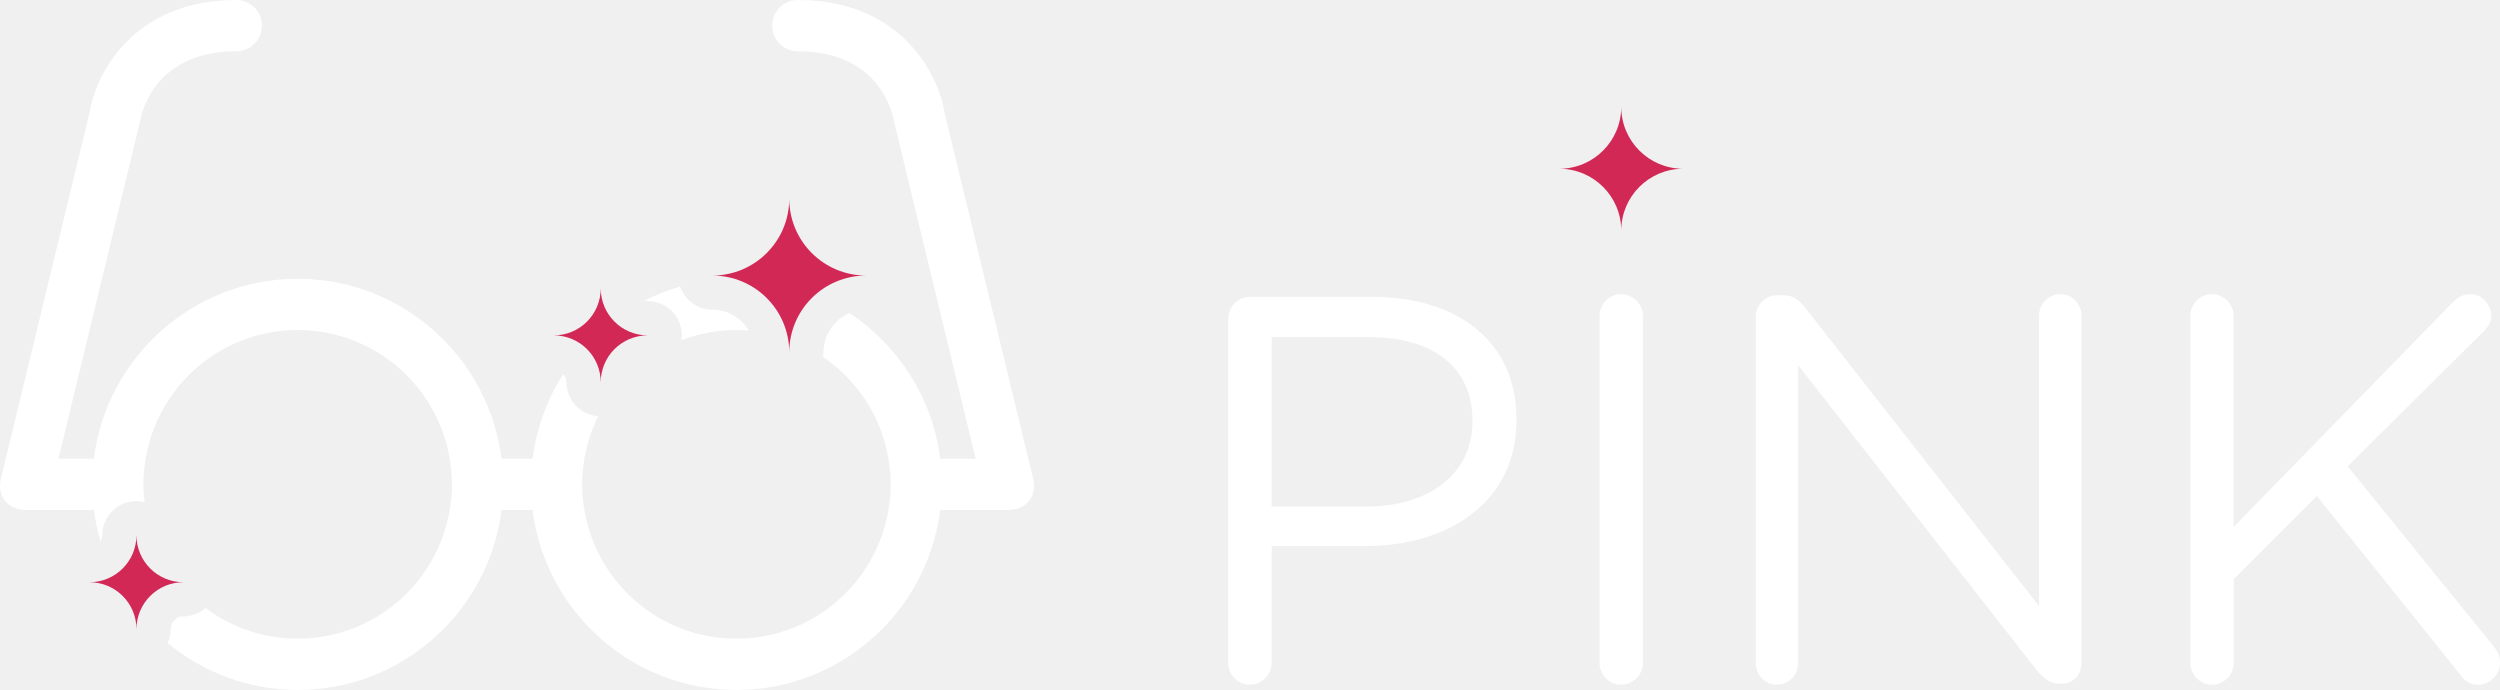
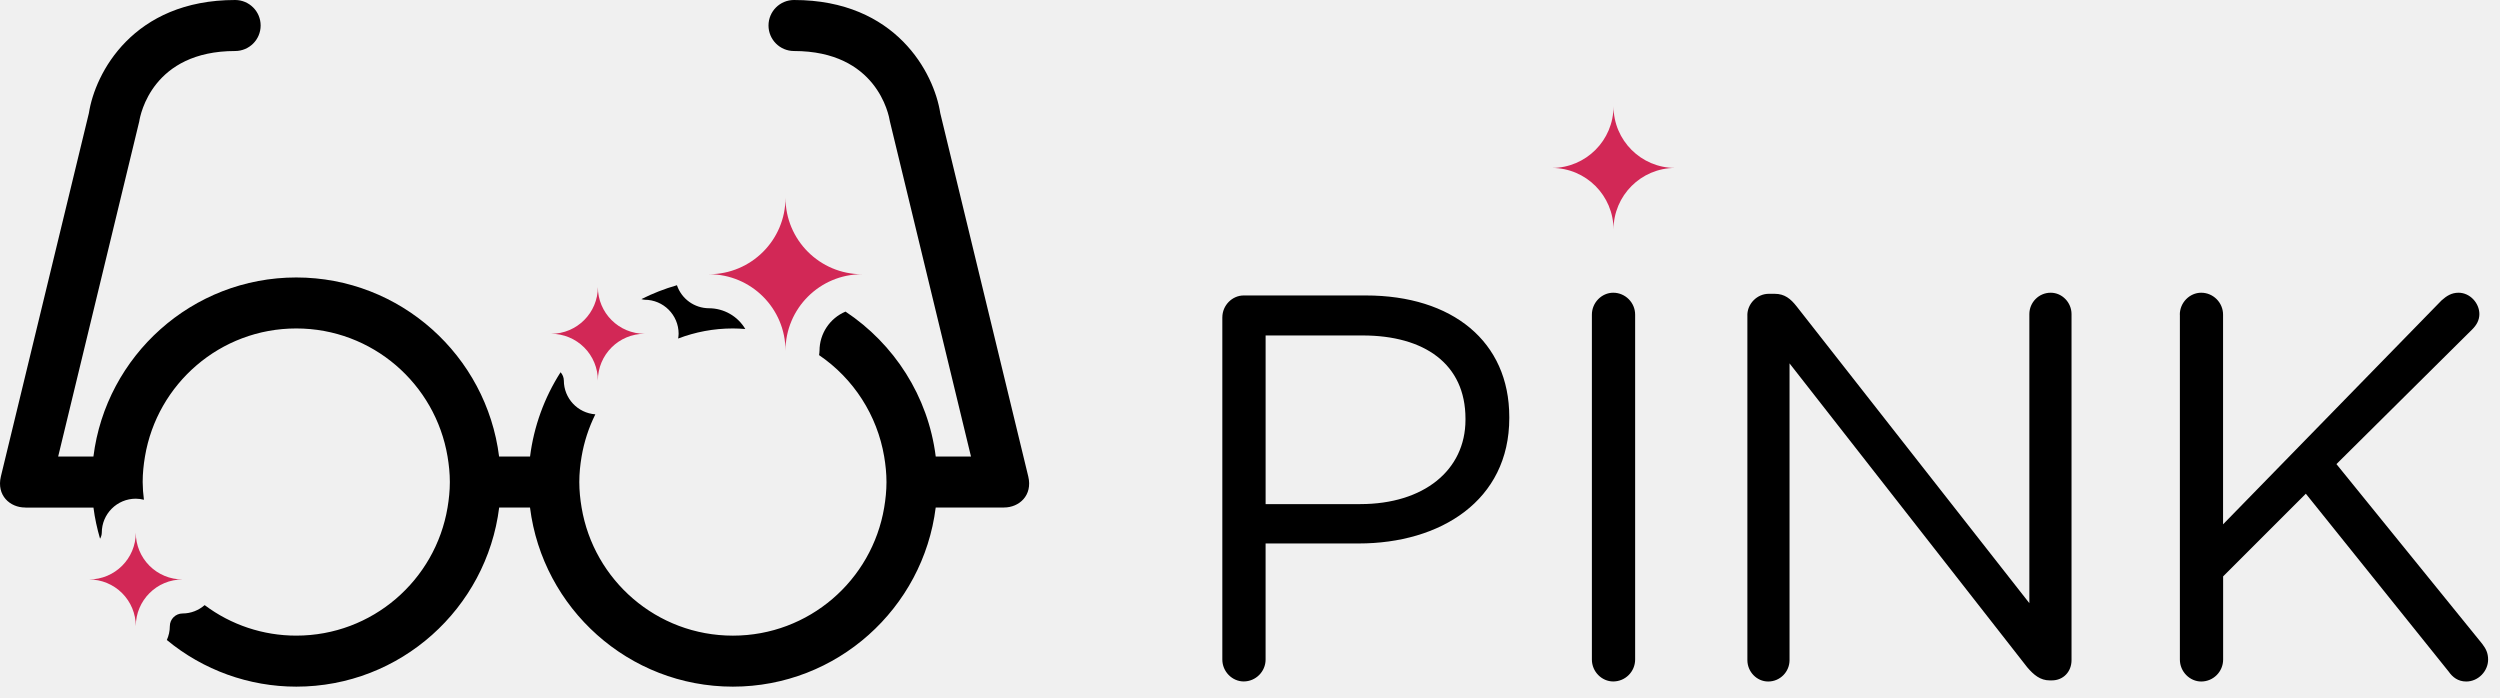
- <svg xmlns="http://www.w3.org/2000/svg" version="1.1" id="Layer_2" x="0px" y="0px" width="146.3px" height="40.375px" viewBox="0 0 146.3 40.375" enable-background="new 0 0 146.3 40.375" xml:space="preserve">
+ <svg xmlns="http://www.w3.org/2000/svg" width="147" height="41">
+   <path d="M71.874 18.661c0-.708.58-1.288 1.256-1.288h7.18c5.087 0 8.436 2.704 8.436 7.146v.064c0 4.861-4.057 7.373-8.854 7.373h-5.475v6.825c0 .708-.58 1.288-1.288 1.288-.676 0-1.256-.58-1.256-1.288v-20.12zm8.114 10.98c3.734 0 6.182-1.996 6.182-4.959v-.063c0-3.22-2.414-4.894-6.053-4.894h-5.699v9.917h5.57v-.001zM93.603 18.5c0-.708.579-1.288 1.255-1.288.709 0 1.288.58 1.288 1.288v20.283a1.29 1.29 0 0 1-1.288 1.287c-.676 0-1.255-.579-1.255-1.287V18.5zM102.744 18.532c0-.676.58-1.256 1.256-1.256h.354c.58 0 .935.29 1.288.74l13.684 17.45V18.468c0-.676.547-1.256 1.256-1.256.676 0 1.224.58 1.224 1.256v20.349c0 .676-.481 1.19-1.158 1.19h-.129c-.548 0-.935-.321-1.319-.772l-13.975-17.868v17.45c0 .676-.547 1.256-1.256 1.256-.676 0-1.223-.58-1.223-1.256V18.532h-.002zM128.173 18.5c0-.708.58-1.288 1.257-1.288.708 0 1.286.58 1.286 1.288v12.331l12.848-13.168c.29-.257.579-.451.998-.451.676 0 1.225.612 1.225 1.256 0 .354-.162.644-.42.901l-7.984 7.92 8.564 10.561c.225.291.354.547.354.935 0 .676-.578 1.288-1.286 1.288-.483 0-.806-.258-1.03-.58l-8.402-10.463-4.863 4.861v4.894a1.29 1.29 0 0 1-1.286 1.288c-.677 0-1.257-.58-1.257-1.288V18.5h-.004z" />
  <g>
-     <path fill="#FFFFFF" d="M71.874,18.661c0-0.708,0.58-1.288,1.256-1.288h7.18c5.087,0,8.436,2.704,8.436,7.146v0.064 c0,4.861-4.057,7.373-8.854,7.373h-5.475v6.825c0,0.708-0.58,1.288-1.288,1.288c-0.676,0-1.256-0.58-1.256-1.288V18.661z M79.988,29.641c3.734,0,6.182-1.996,6.182-4.959v-0.063c0-3.22-2.414-4.894-6.053-4.894h-5.699v9.917H79.988L79.988,29.641z" />
-     <path fill="#FFFFFF" d="M93.603,18.5c0-0.708,0.579-1.288,1.255-1.288c0.709,0,1.288,0.58,1.288,1.288v20.283 c0,0.708-0.579,1.287-1.288,1.287c-0.676,0-1.255-0.579-1.255-1.287V18.5z" />
-     <path fill="#FFFFFF" d="M102.744,18.532c0-0.676,0.58-1.256,1.256-1.256h0.354c0.58,0,0.935,0.29,1.288,0.74l13.684,17.45V18.468 c0-0.676,0.547-1.256,1.256-1.256c0.676,0,1.224,0.58,1.224,1.256v20.349c0,0.676-0.481,1.19-1.158,1.19h-0.129c-0.548,0-0.935-0.321-1.319-0.772l-13.975-17.868v17.45c0,0.676-0.547,1.256-1.256,1.256c-0.676,0-1.223-0.58-1.223-1.256V18.532 H102.744z" />
-     <path fill="#FFFFFF" d="M128.173,18.5c0-0.708,0.58-1.288,1.257-1.288c0.708,0,1.286,0.58,1.286,1.288v12.331l12.848-13.168 c0.29-0.257,0.579-0.451,0.998-0.451c0.676,0,1.225,0.612,1.225,1.256c0,0.354-0.162,0.644-0.42,0.901l-7.984,7.92l8.564,10.561 c0.225,0.291,0.354,0.547,0.354,0.935c0,0.676-0.578,1.288-1.286,1.288c-0.483,0-0.806-0.258-1.03-0.58l-8.402-10.463l-4.863,4.861 v4.894c0,0.708-0.578,1.288-1.286,1.288c-0.677,0-1.257-0.58-1.257-1.288V18.5H128.173z" />
+     <path d="M43.094 19.313c.246 0 .489.014.73.033a2.491 2.491 0 0 0-2.136-1.221 1.994 1.994 0 0 1-1.884-1.354c-.727.208-1.425.482-2.089.816.062.017.122.038.188.038a2 2 0 0 1 2 2c0 .096-.015.188-.028.281 1-.382 2.084-.593 3.219-.593z" />
+     <path d="M60.462 28.016L55.287 6.651C54.926 4.303 52.694 0 46.688 0a1.5 1.5 0 1 0 0 3c4.856 0 5.575 3.729 5.639 4.143l4.767 19.701h-2.073c-.445-3.557-2.453-6.628-5.305-8.522a2.503 2.503 0 0 0-1.529 2.303c0 .088-.015.171-.026.256a9.034 9.034 0 0 1 3.829 5.964c.082.489.135.988.135 1.5s-.053 1.012-.135 1.5c-.716 4.272-4.421 7.531-8.896 7.531-4.475 0-8.181-3.259-8.896-7.531-.082-.488-.135-.988-.135-1.5s.053-1.011.135-1.5a8.949 8.949 0 0 1 .808-2.483 1.995 1.995 0 0 1-1.852-1.985.743.743 0 0 0-.192-.489 11.954 11.954 0 0 0-1.795 4.958h-1.82c-.741-5.927-5.802-10.531-11.927-10.531S6.235 20.917 5.493 26.844H3.42L8.187 7.143C8.25 6.729 8.97 3 13.826 3a1.5 1.5 0 1 0 0-3C7.82 0 5.588 4.303 5.227 6.651L.052 28.016c-.266 1.109.531 1.826 1.426 1.826.012 0 .023.004.036.004h3.982c.079.628.215 1.237.387 1.831a.726.726 0 0 0 .102-.354 2 2 0 0 1 2-2c.166 0 .324.025.478.063a8.337 8.337 0 0 1-.074-1.042c0-.512.053-1.011.135-1.5.715-4.271 4.421-7.531 8.896-7.531s8.18 3.26 8.896 7.531c.082.489.135.988.135 1.5s-.053 1.012-.135 1.5c-.715 4.272-4.421 7.531-8.896 7.531a8.959 8.959 0 0 1-5.386-1.794c-.35.302-.8.491-1.299.491a.75.75 0 0 0-.749.748c0 .29-.065.564-.176.812a11.94 11.94 0 0 0 7.614 2.743c6.125 0 11.185-4.604 11.927-10.53h1.814c.742 5.926 5.802 10.53 11.927 10.53s11.186-4.604 11.927-10.53H59c.012 0 .023-.004.036-.004.895.001 1.692-.716 1.426-1.825z" />
  </g>
-   <path fill="#D22856" d="M98.498,9.875c-2.002,0-3.623-1.623-3.623-3.624c0,2.001-1.623,3.624-3.625,3.624 c2.002,0,3.625,1.623,3.625,3.624C94.875,11.498,96.496,9.875,98.498,9.875z" />
-   <g>
-     <path fill="#FFFFFF" d="M43.094,19.313c0.246,0,0.489,0.014,0.73,0.033c-0.437-0.728-1.227-1.221-2.136-1.221 c-0.877,0-1.614-0.568-1.884-1.354c-0.727,0.208-1.425,0.482-2.089,0.816c0.062,0.017,0.122,0.038,0.188,0.038c1.104,0,2,0.896,2,2 c0,0.096-0.015,0.188-0.028,0.281C40.875,19.524,41.959,19.313,43.094,19.313z" />
-     <path fill="#FFFFFF" d="M60.462,28.016c-0.002-0.009-5.175-21.365-5.175-21.365C54.926,4.303,52.694,0,46.688,0 c-0.829,0-1.5,0.671-1.5,1.5s0.671,1.5,1.5,1.5c4.856,0,5.575,3.729,5.639,4.143l4.767,19.701h-2.073 c-0.445-3.557-2.453-6.628-5.305-8.522c-0.897,0.379-1.529,1.269-1.529,2.303c0,0.088-0.015,0.171-0.026,0.256 c1.991,1.358,3.415,3.489,3.829,5.964c0.082,0.489,0.135,0.988,0.135,1.5s-0.053,1.012-0.135,1.5 c-0.716,4.272-4.421,7.531-8.896,7.531c-4.475,0-8.181-3.259-8.896-7.531c-0.082-0.488-0.135-0.988-0.135-1.5 s0.053-1.011,0.135-1.5c0.147-0.878,0.427-1.711,0.808-2.483c-1.034-0.078-1.852-0.932-1.852-1.985 c0-0.189-0.077-0.357-0.192-0.489c-0.938,1.469-1.569,3.15-1.795,4.958h-1.82c-0.741-5.927-5.802-10.531-11.927-10.531 S6.235,20.917,5.493,26.844H3.42L8.187,7.143C8.25,6.729,8.97,3,13.826,3c0.829,0,1.5-0.671,1.5-1.5S14.655,0,13.826,0 C7.82,0,5.588,4.303,5.227,6.651c0,0-5.173,21.356-5.175,21.365c-0.266,1.109,0.531,1.826,1.426,1.826 c0.012,0,0.023,0.004,0.036,0.004h3.982c0.079,0.628,0.215,1.237,0.387,1.831c0.059-0.106,0.102-0.224,0.102-0.354 c0-1.104,0.896-2,2-2c0.166,0,0.324,0.025,0.478,0.063c-0.043-0.343-0.074-0.688-0.074-1.042c0-0.512,0.053-1.011,0.135-1.5 c0.715-4.271,4.421-7.531,8.896-7.531s8.18,3.26,8.896,7.531c0.082,0.489,0.135,0.988,0.135,1.5s-0.053,1.012-0.135,1.5 c-0.715,4.272-4.421,7.531-8.896,7.531c-2.022,0-3.883-0.67-5.386-1.794c-0.35,0.302-0.8,0.491-1.299,0.491 c-0.413,0-0.749,0.336-0.749,0.748c0,0.29-0.065,0.564-0.176,0.812c2.075,1.708,4.722,2.743,7.614,2.743 c6.125,0,11.185-4.604,11.927-10.53h1.814c0.742,5.926,5.802,10.53,11.927,10.53s11.186-4.604,11.927-10.53H59 c0.012,0,0.023-0.004,0.036-0.004C59.931,29.842,60.728,29.125,60.462,28.016z" />
-   </g>
-   <g>
-     <g>
-       <path fill="#D22856" d="M50.686,16.125c-2.485,0-4.499-2.014-4.499-4.499c0,2.485-2.014,4.499-4.499,4.499 c2.485,0,4.499,2.014,4.499,4.499C46.187,18.139,48.2,16.125,50.686,16.125z" />
-     </g>
-   </g>
-   <g>
-     <g>
-       <path fill="#D22856" d="M37.904,19.626c-1.519,0-2.749-1.23-2.749-2.749c0,1.519-1.23,2.749-2.749,2.749 c1.519,0,2.749,1.229,2.749,2.749C35.155,20.855,36.386,19.626,37.904,19.626z" />
-     </g>
-   </g>
-   <g>
-     <g>
-       <path fill="#D22856" d="M10.734,34.072c-1.519,0-2.749-1.23-2.749-2.75c0,1.52-1.23,2.75-2.749,2.75 c1.519,0,2.749,1.229,2.749,2.748C7.985,35.303,9.215,34.072,10.734,34.072z" />
-     </g>
+   <g fill="#D22856">
+     <path d="M98.498 9.875a3.623 3.623 0 0 1-3.623-3.624 3.625 3.625 0 0 1-3.625 3.624 3.625 3.625 0 0 1 3.625 3.624 3.623 3.623 0 0 1 3.623-3.624zM50.686 16.125a4.499 4.499 0 0 1-4.499-4.499 4.499 4.499 0 0 1-4.499 4.499 4.499 4.499 0 0 1 4.499 4.499 4.498 4.498 0 0 1 4.499-4.499zM37.904 19.626a2.748 2.748 0 0 1-2.749-2.749 2.748 2.748 0 0 1-2.749 2.749 2.747 2.747 0 0 1 2.749 2.749 2.748 2.748 0 0 1 2.749-2.749zM10.734 34.072a2.748 2.748 0 0 1-2.749-2.75c0 1.52-1.23 2.75-2.749 2.75a2.747 2.747 0 0 1 2.749 2.748 2.748 2.748 0 0 1 2.749-2.748z" />
  </g>
</svg>
